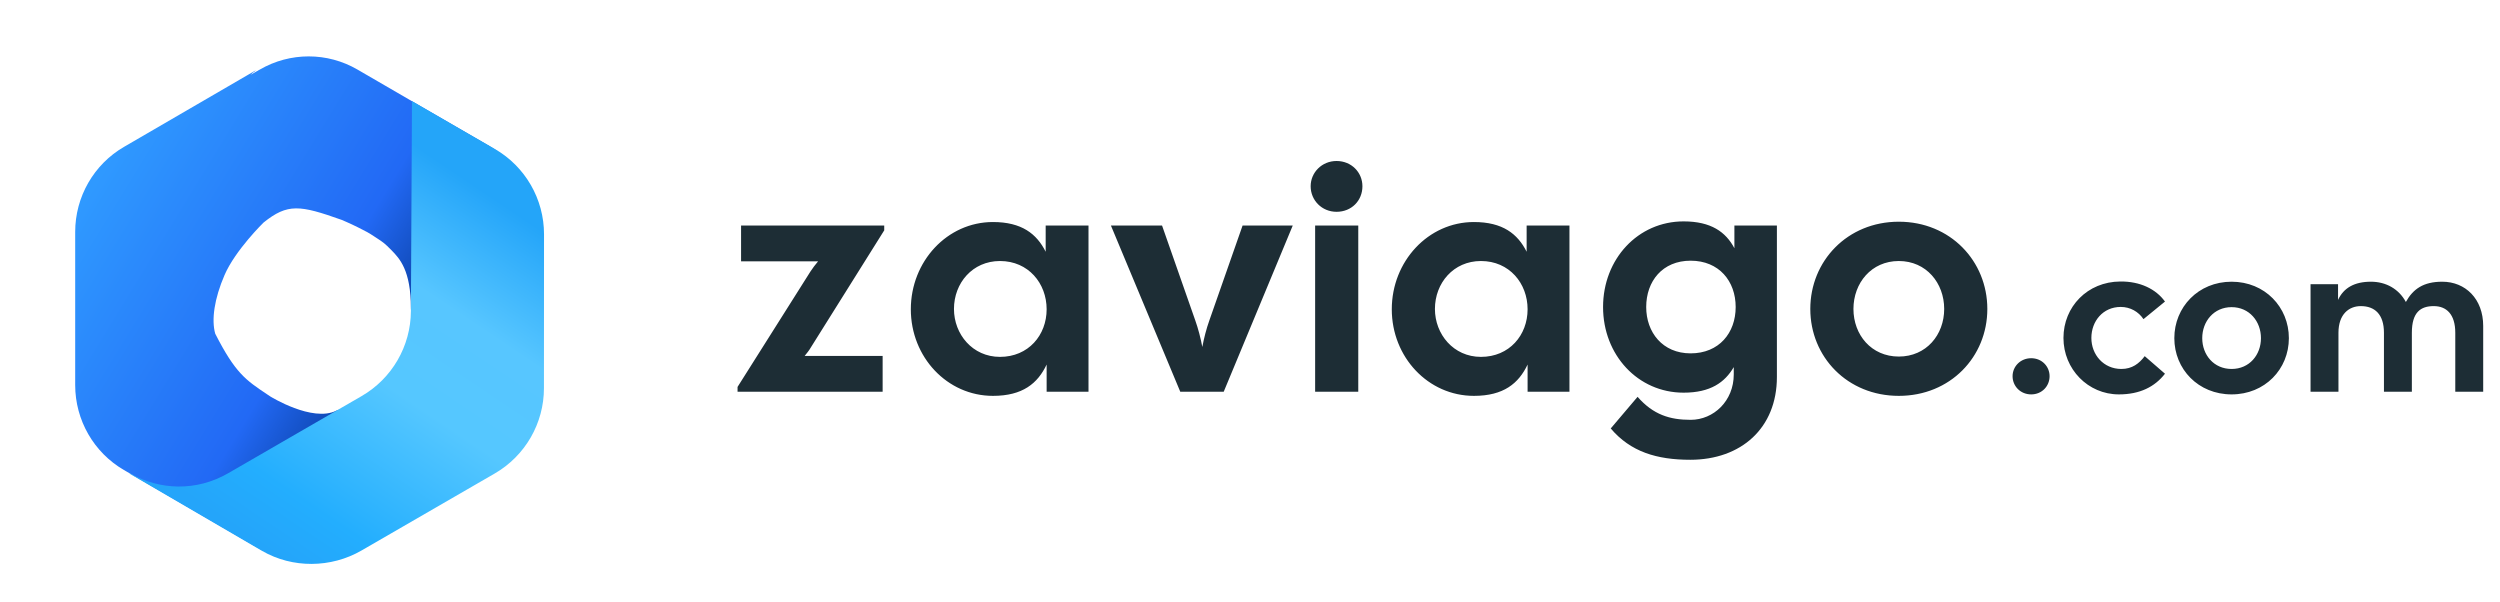
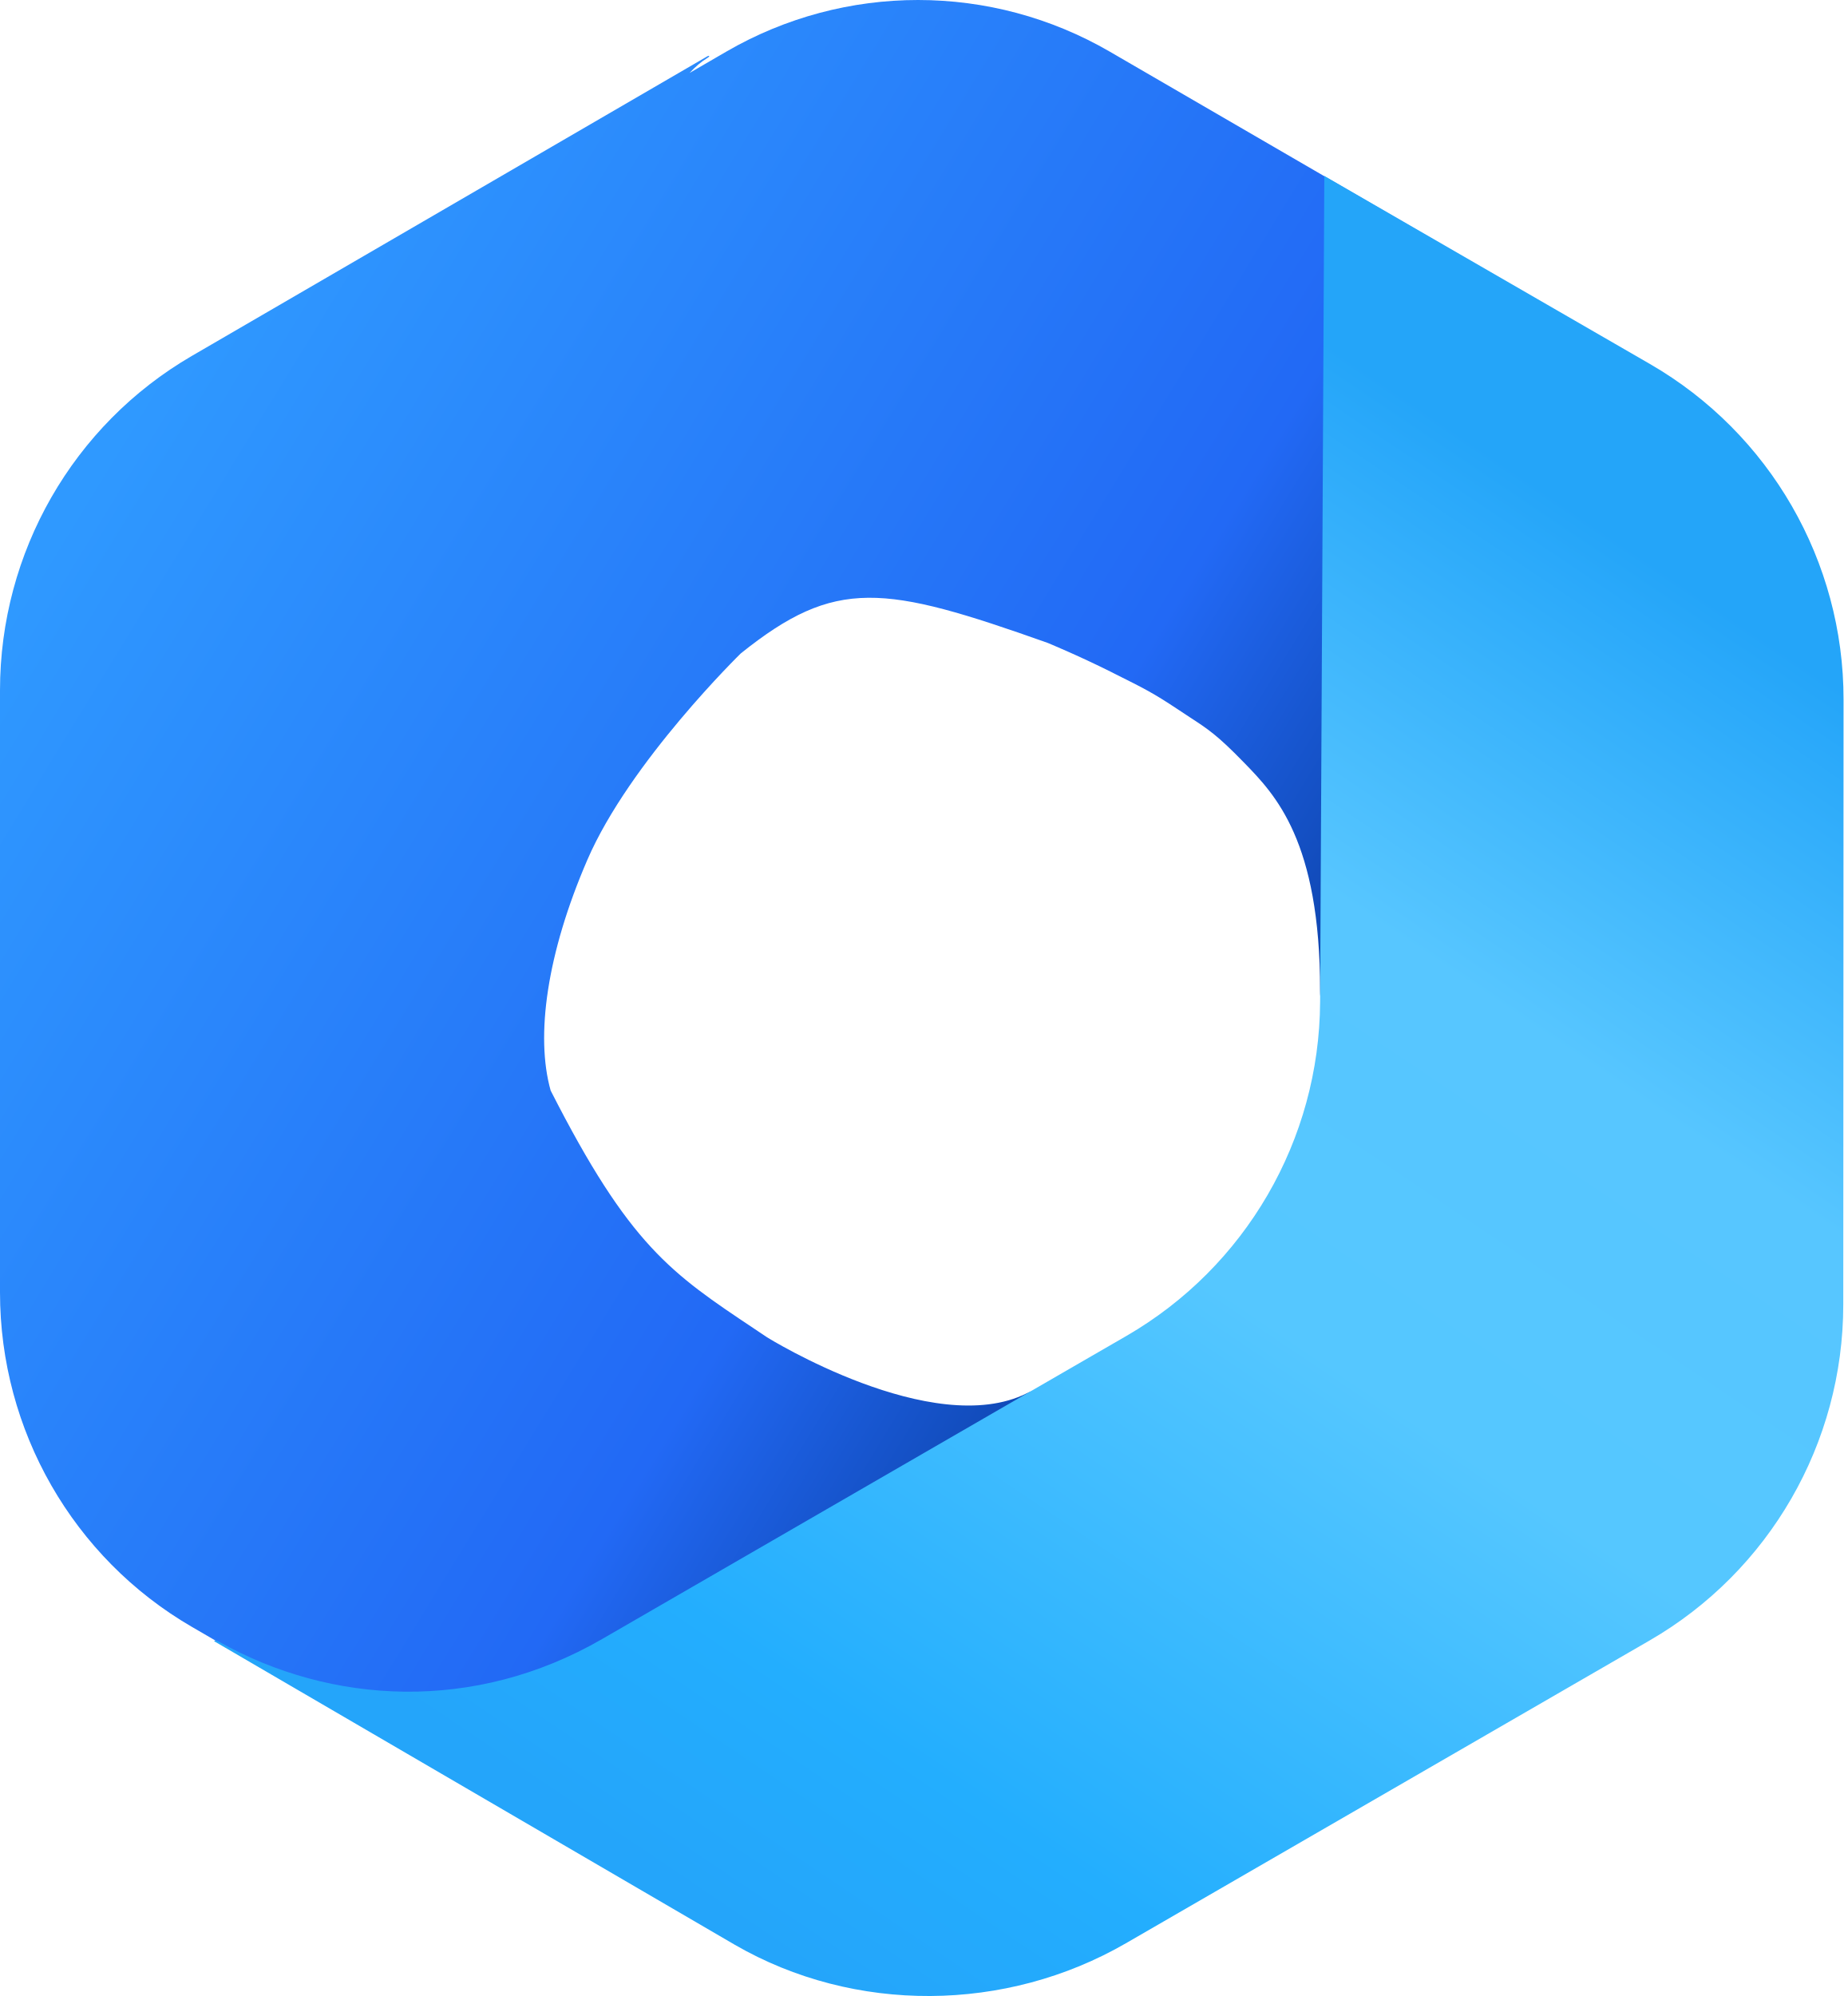
- <svg xmlns="http://www.w3.org/2000/svg" width="133" height="32" viewBox="0 0 133 32" fill="none">
-   <path fill-rule="evenodd" clip-rule="evenodd" d="M13.745 3.764L6.772 7.816C5.167 8.749 4.179 10.472 4.179 12.338V20.484C4.179 22.349 5.167 24.073 6.772 25.005L13.78 29.078C15.385 30.011 17.362 30.011 18.967 29.078L23.329 26.543L13.786 20.938C12.193 20.002 11.213 18.285 11.213 16.428V8.272C11.213 6.288 12.266 4.672 13.748 3.785C13.788 3.761 13.778 3.744 13.745 3.764Z" fill="url(#paint0_linear_866_27983)" />
-   <path fill-rule="evenodd" clip-rule="evenodd" d="M28.631 12.292L28.634 20.391C28.634 20.43 28.615 20.429 28.614 20.383C28.603 19.552 27.054 19.073 25.442 18.575C23.688 18.032 21.86 17.467 21.86 16.401C21.86 14.374 21.254 13.751 20.832 13.317L20.821 13.306C20.469 12.944 20.341 12.861 20.092 12.699C20.043 12.667 19.988 12.632 19.927 12.591C19.604 12.376 19.488 12.317 19.075 12.111L19.032 12.089C18.584 11.865 18.173 11.696 18.173 11.696C15.954 10.909 15.307 10.809 14.022 11.839C14.022 11.839 12.519 13.306 11.947 14.63C11.399 15.896 11.242 17.015 11.45 17.752C12.518 19.849 13.077 20.222 14.214 20.98C14.267 21.016 14.322 21.052 14.378 21.09C14.378 21.09 16.619 22.483 17.894 21.846C19.077 21.255 23.825 24.919 23.825 24.919L18.788 29.078C17.183 30.011 15.206 30.011 13.602 29.078L6.593 25.005C4.989 24.073 4 22.349 4 20.484V12.338C4 10.472 4.989 8.749 6.593 7.816L13.566 3.764C13.6 3.744 13.609 3.761 13.569 3.785C13.489 3.833 13.409 3.901 13.329 3.987L13.827 3.698C15.432 2.767 17.411 2.767 19.017 3.7L26.033 7.773C27.64 8.706 28.63 10.428 28.631 12.292Z" fill="url(#paint1_linear_866_27983)" />
-   <path fill-rule="evenodd" clip-rule="evenodd" d="M6.91 25.208L13.941 29.307C15.562 30.244 17.61 30.225 19.232 29.287L26.316 25.192C27.938 24.255 28.938 22.523 28.938 20.649L28.942 12.465C28.943 10.591 27.945 8.861 26.324 7.924L21.917 5.38C21.917 5.38 21.87 14.688 21.86 16.553C21.851 18.418 20.852 20.139 19.238 21.072L12.145 25.172C10.42 26.169 8.483 26.06 6.964 25.208C6.922 25.185 6.876 25.189 6.91 25.208Z" fill="url(#paint2_linear_866_27983)" />
-   <path d="M39.238 20.839V20.584L43.114 14.447C43.233 14.26 43.369 14.09 43.522 13.903H39.425V11.999H47.041V12.254L43.131 18.493C43.046 18.646 42.927 18.782 42.808 18.935H46.956V20.839H39.238ZM52.825 21.06C50.394 21.06 48.456 19.003 48.456 16.453C48.456 13.903 50.394 11.812 52.825 11.812C54.355 11.812 55.154 12.441 55.63 13.393V11.999H57.908V20.839H55.681V19.394C55.205 20.397 54.406 21.06 52.825 21.06ZM50.751 16.436C50.751 17.779 51.737 18.986 53.199 18.986C54.712 18.986 55.681 17.83 55.681 16.453C55.681 15.076 54.712 13.886 53.199 13.886C51.737 13.886 50.751 15.059 50.751 16.436ZM62.79 20.839L59.101 11.999H61.821L63.589 17.048C63.742 17.473 63.878 18 63.963 18.459C64.048 18 64.184 17.473 64.337 17.048L66.105 11.999H68.774L65.102 20.839H62.79ZM69.965 20.839V11.999H72.26V20.839H69.965ZM69.727 9.908C69.727 9.177 70.322 8.565 71.104 8.565C71.903 8.565 72.481 9.177 72.481 9.908C72.481 10.673 71.903 11.268 71.104 11.268C70.322 11.268 69.727 10.656 69.727 9.908ZM78.412 21.06C75.981 21.06 74.043 19.003 74.043 16.453C74.043 13.903 75.981 11.812 78.412 11.812C79.942 11.812 80.741 12.441 81.217 13.393V11.999H83.495V20.839H81.268V19.394C80.792 20.397 79.993 21.06 78.412 21.06ZM76.338 16.436C76.338 17.779 77.324 18.986 78.786 18.986C80.299 18.986 81.268 17.83 81.268 16.453C81.268 15.076 80.299 13.886 78.786 13.886C77.324 13.886 76.338 15.059 76.338 16.436ZM89.924 24.46C88.139 24.46 86.745 24.035 85.691 22.794L87.119 21.111C87.952 22.063 88.836 22.335 89.941 22.335C91.165 22.335 92.236 21.332 92.236 19.921V19.53C91.76 20.346 90.995 20.89 89.567 20.89C87.136 20.89 85.283 18.884 85.283 16.334C85.283 13.784 87.136 11.778 89.567 11.778C91.029 11.778 91.811 12.339 92.27 13.206V11.999H94.531V20.057C94.531 22.777 92.627 24.46 89.924 24.46ZM87.578 16.334C87.578 17.677 88.445 18.799 89.941 18.799C91.454 18.799 92.338 17.711 92.338 16.334C92.338 14.957 91.454 13.869 89.941 13.869C88.445 13.869 87.578 14.957 87.578 16.334ZM101.017 21.06C98.28 21.06 96.308 18.986 96.308 16.436C96.308 13.886 98.28 11.795 101.017 11.795C103.754 11.795 105.726 13.886 105.726 16.436C105.726 18.986 103.754 21.06 101.017 21.06ZM98.603 16.436C98.603 17.813 99.555 18.969 101.017 18.969C102.479 18.969 103.431 17.813 103.431 16.436C103.431 15.059 102.479 13.886 101.017 13.886C99.555 13.886 98.603 15.059 98.603 16.436ZM108.059 20.982C107.487 20.982 107.069 20.542 107.069 20.014C107.069 19.497 107.487 19.057 108.059 19.057C108.631 19.057 109.038 19.497 109.038 20.014C109.038 20.542 108.631 20.982 108.059 20.982ZM112.724 20.982C111.085 20.982 109.776 19.64 109.776 17.979C109.776 16.318 111.052 14.987 112.801 14.976C113.846 14.965 114.693 15.372 115.177 16.043L114.033 16.978C113.769 16.582 113.329 16.329 112.823 16.329C111.877 16.329 111.261 17.088 111.261 17.979C111.261 18.87 111.91 19.629 112.856 19.629C113.428 19.629 113.802 19.343 114.099 18.947L115.177 19.882C114.638 20.575 113.846 20.982 112.724 20.982ZM118.721 20.982C116.95 20.982 115.674 19.64 115.674 17.99C115.674 16.34 116.95 14.987 118.721 14.987C120.492 14.987 121.768 16.34 121.768 17.99C121.768 19.64 120.492 20.982 118.721 20.982ZM117.159 17.99C117.159 18.881 117.775 19.629 118.721 19.629C119.667 19.629 120.283 18.881 120.283 17.99C120.283 17.099 119.667 16.34 118.721 16.34C117.775 16.34 117.159 17.099 117.159 17.99ZM122.921 20.839V15.119H124.384V15.955C124.681 15.317 125.253 14.987 126.133 14.987C126.936 14.987 127.618 15.372 127.992 16.065C128.377 15.372 128.927 14.987 129.928 14.987C131.16 14.987 132.106 15.9 132.106 17.341V20.839H130.621V17.704C130.621 16.714 130.148 16.285 129.477 16.285C128.784 16.285 128.311 16.604 128.311 17.704V20.839H126.826V17.704C126.826 16.714 126.331 16.285 125.594 16.285C124.967 16.285 124.406 16.714 124.406 17.704V20.839H122.921Z" fill="#1D2D35" />
+ <svg xmlns="http://www.w3.org/2000/svg" width="25" height="27" viewBox="0 0 25 27" fill="none">
+   <path fill-rule="evenodd" clip-rule="evenodd" d="M9.745 0.764L2.772 4.816C1.168 5.749 0.179 7.472 0.179 9.338V17.484C0.179 19.349 1.168 21.073 2.772 22.005L9.781 26.078C11.386 27.011 13.363 27.011 14.967 26.078L19.329 23.543L9.786 17.938C8.193 17.002 7.213 15.285 7.213 13.428V5.272C7.213 3.288 8.266 1.672 9.748 0.785C9.788 0.761 9.779 0.744 9.745 0.764Z" fill="url(#paint0_linear_12_18819)" />
+   <path fill-rule="evenodd" clip-rule="evenodd" d="M24.631 9.292L24.634 17.391C24.634 17.43 24.615 17.429 24.614 17.383C24.603 16.552 23.054 16.073 21.442 15.575C19.688 15.032 17.86 14.467 17.86 13.401C17.86 11.374 17.254 10.751 16.832 10.317L16.821 10.306C16.469 9.944 16.341 9.861 16.092 9.699C16.043 9.667 15.989 9.632 15.927 9.59C15.604 9.376 15.488 9.317 15.075 9.111L15.032 9.089C14.584 8.865 14.173 8.696 14.173 8.696C11.954 7.909 11.307 7.809 10.022 8.839C10.022 8.839 8.519 10.306 7.947 11.63C7.399 12.896 7.242 14.015 7.45 14.752C8.517 16.849 9.077 17.222 10.214 17.98C10.267 18.016 10.322 18.052 10.378 18.09C10.378 18.09 12.619 19.483 13.894 18.846C15.077 18.255 19.825 21.919 19.825 21.919L14.788 26.078C13.183 27.011 11.206 27.011 9.602 26.078L2.593 22.005C0.989 21.073 0 19.349 0 17.484V9.338C0 7.472 0.989 5.749 2.593 4.816L9.566 0.764C9.6 0.744 9.609 0.761 9.569 0.785C9.489 0.833 9.409 0.901 9.329 0.987L9.827 0.698C11.432 -0.233 13.411 -0.233 15.017 0.7L22.033 4.773C23.64 5.706 24.63 7.429 24.631 9.292Z" fill="url(#paint1_linear_12_18819)" />
+   <path fill-rule="evenodd" clip-rule="evenodd" d="M2.91 22.208L9.941 26.307C11.562 27.244 13.609 27.225 15.232 26.287L22.316 22.192C23.938 21.255 24.937 19.523 24.938 17.649L24.942 9.465C24.943 7.592 23.945 5.861 22.323 4.924L17.917 2.38C17.917 2.38 17.87 11.688 17.86 13.553C17.851 15.418 16.852 17.139 15.238 18.072L8.145 22.172C6.419 23.169 4.482 23.06 2.963 22.208C2.922 22.185 2.876 22.189 2.91 22.208Z" fill="url(#paint2_linear_12_18819)" />
  <defs>
-     <linearGradient id="paint0_linear_866_27983" x1="13.754" y1="3.755" x2="13.754" y2="29.778" gradientUnits="userSpaceOnUse">
+     <linearGradient id="paint0_linear_12_18819" x1="9.754" y1="0.755" x2="9.754" y2="26.778" gradientUnits="userSpaceOnUse">
      <stop stop-color="#AD7EE1" />
      <stop offset="1" stop-color="#2A64BB" />
    </linearGradient>
-     <linearGradient id="paint1_linear_866_27983" x1="5.262" y1="9.41" x2="23.082" y2="20.314" gradientUnits="userSpaceOnUse">
+     <linearGradient id="paint1_linear_12_18819" x1="1.262" y1="6.41" x2="19.082" y2="17.314" gradientUnits="userSpaceOnUse">
      <stop stop-color="#2F99FF" />
      <stop offset="0.641" stop-color="#2269F5" />
      <stop offset="1" stop-color="#002C7D" />
    </linearGradient>
-     <linearGradient id="paint2_linear_866_27983" x1="17.958" y1="31.775" x2="30.39" y2="13.314" gradientUnits="userSpaceOnUse">
+     <linearGradient id="paint2_linear_12_18819" x1="13.957" y1="28.775" x2="26.39" y2="10.314" gradientUnits="userSpaceOnUse">
      <stop stop-color="#24A5FA" />
      <stop offset="0.145" stop-color="#23AEFE" />
      <stop offset="0.487" stop-color="#55C7FF" />
      <stop offset="0.724" stop-color="#57C6FF" />
      <stop offset="1" stop-color="#24A5F9" />
    </linearGradient>
  </defs>
</svg>
